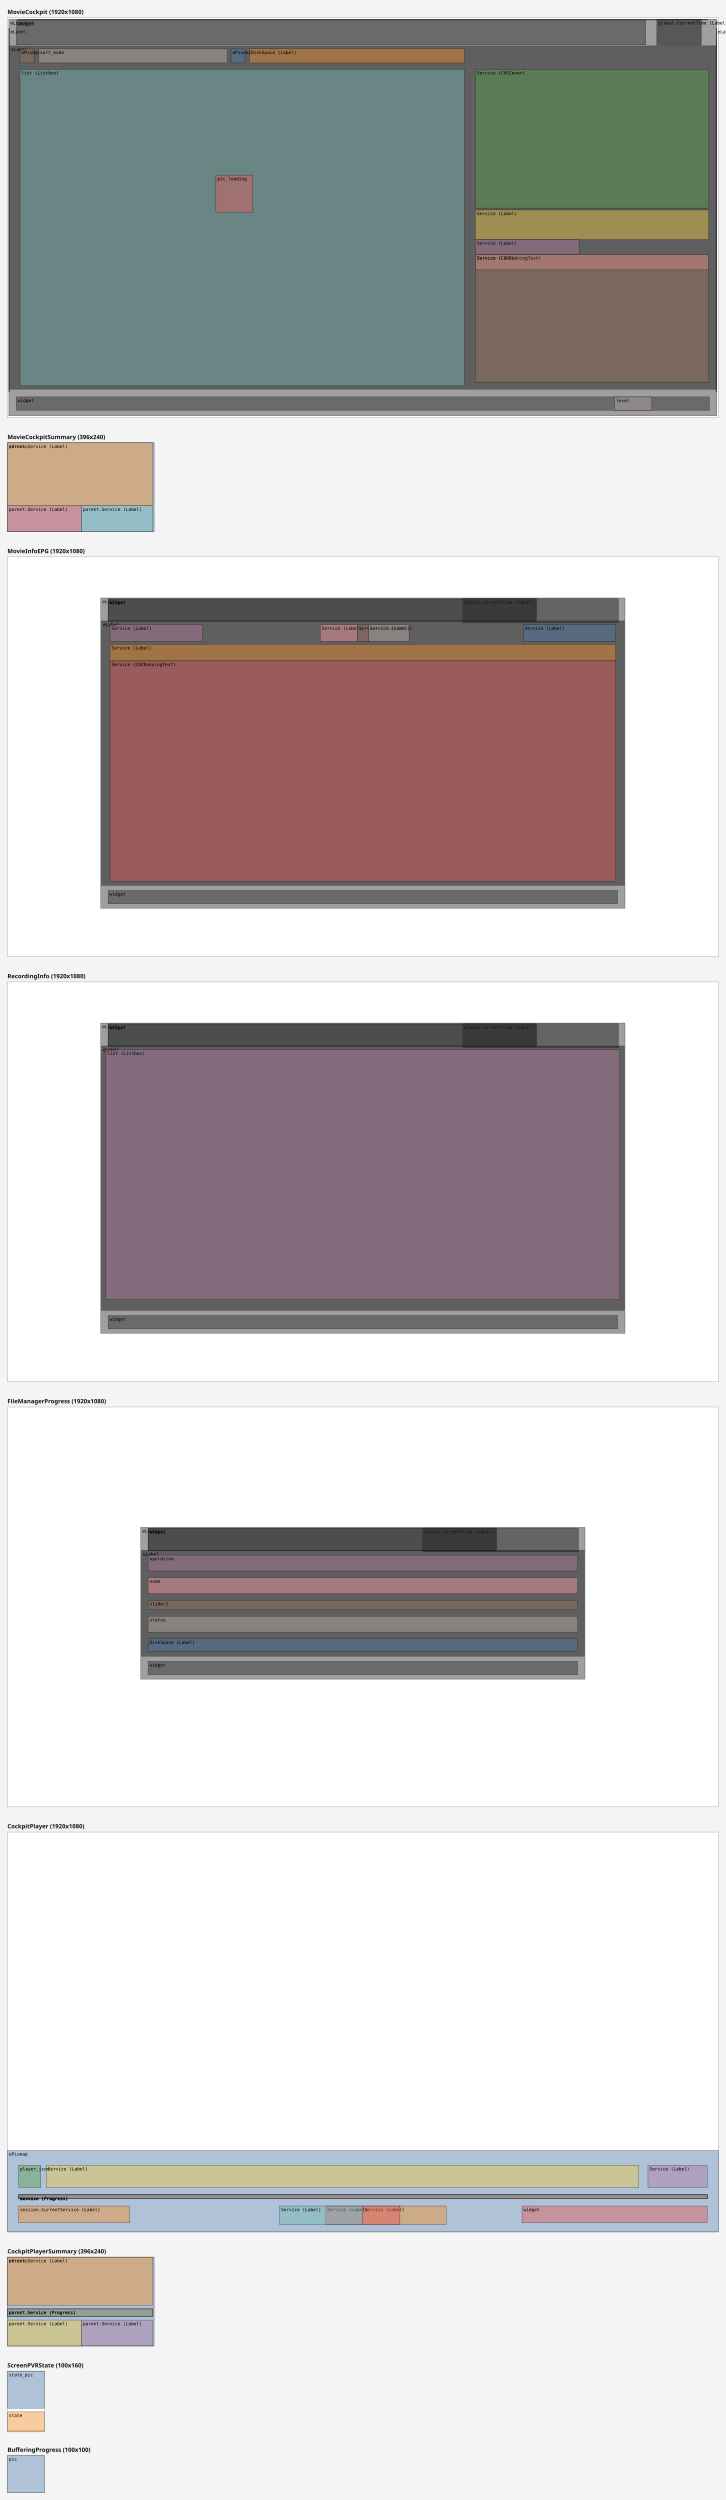
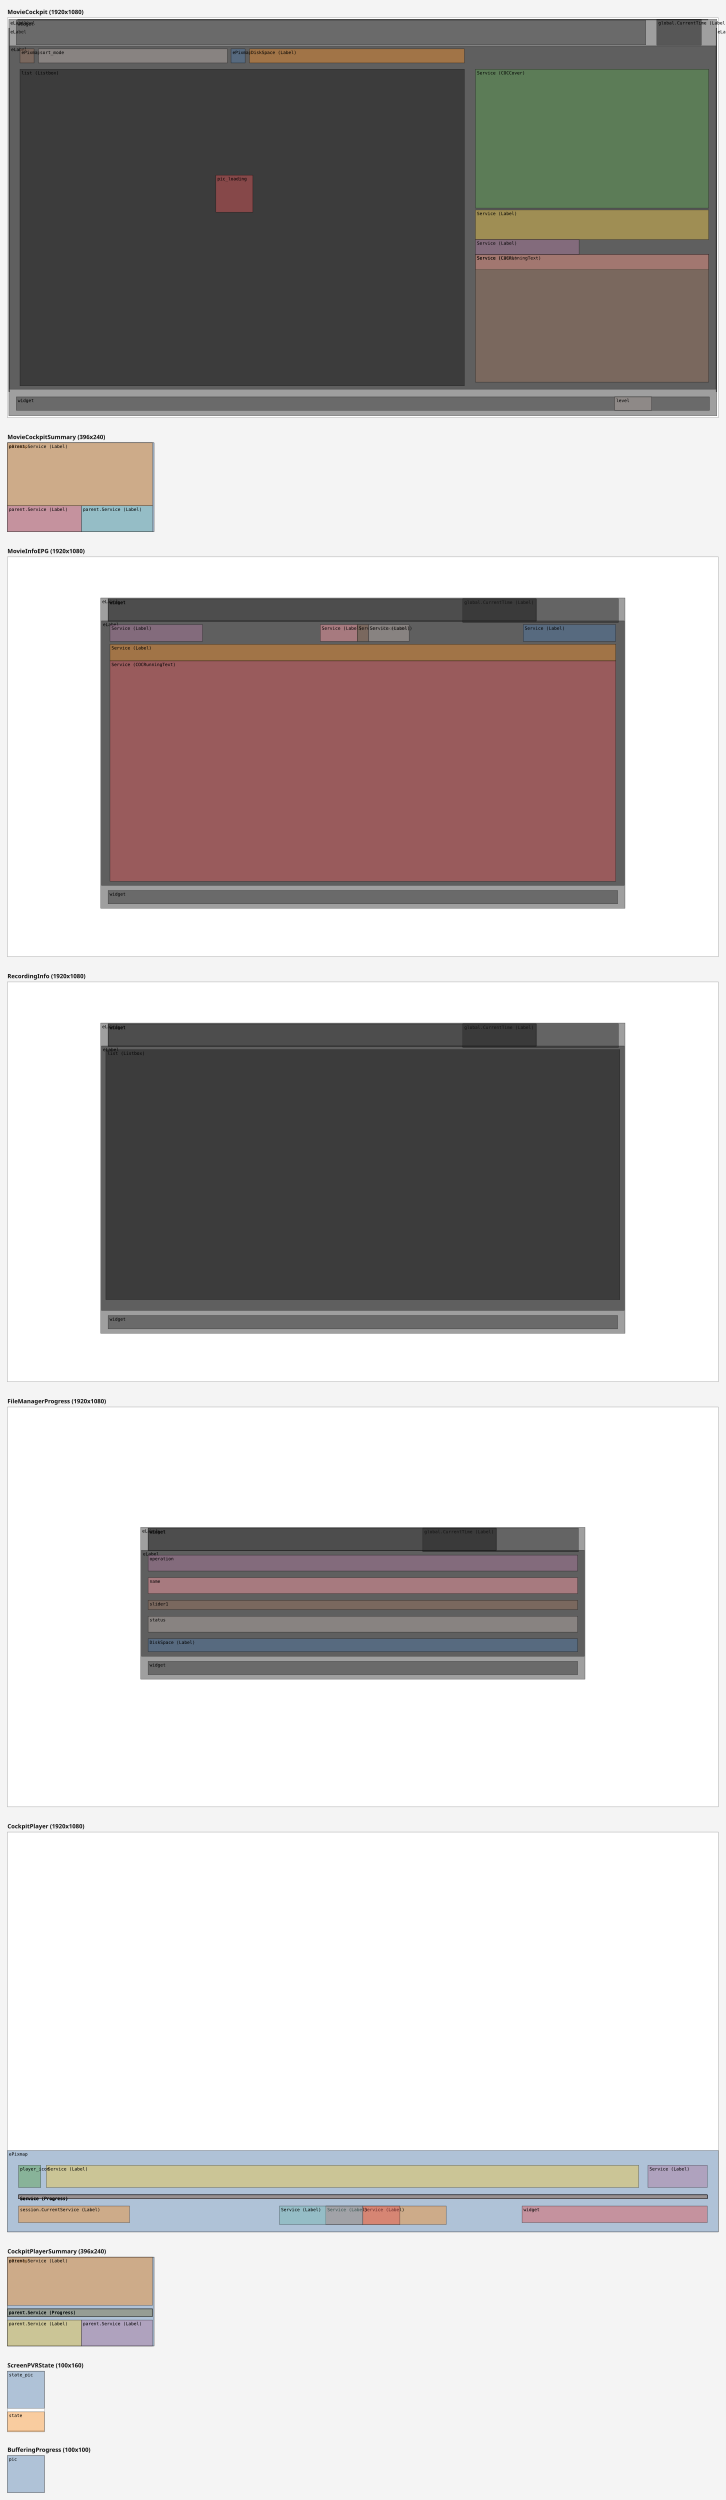
<svg xmlns="http://www.w3.org/2000/svg" width="1960" height="6752" viewBox="0 0 1960 6752">
  <rect x="0" y="0" width="1960" height="6752" fill="#f4f4f4" />
  <text x="20" y="38" font-family="sans-serif" font-size="16" font-weight="bold" fill="#111111">MovieCockpit (1920x1080)</text>
  <g data-screen="0" transform="translate(20,48)">
    <rect x="0" y="0" width="1920" height="1080" fill="#ffffff" stroke="#999999" stroke-width="1" />
    <g>
      <rect data-ref="0:0" x="4" y="4" width="1912" height="1071" fill="#2c2c2c" fill-opacity="0.45" stroke="#000000" stroke-opacity="0.6" stroke-width="1" />
      <text x="8" y="18" font-family="monospace" font-size="12" fill="#000000">eLabel</text>
    </g>
    <g>
      <rect data-ref="0:1" x="6" y="76" width="1908" height="927" fill="#121212" fill-opacity="0.45" stroke="#000000" stroke-opacity="0.6" stroke-width="1" />
      <text x="10" y="90" font-family="monospace" font-size="12" fill="#000000">eLabel</text>
    </g>
    <g>
      <rect data-ref="0:2" x="28" y="4" width="1864" height="2" fill="#2c2c2c" fill-opacity="0.45" stroke="#000000" stroke-opacity="0.6" stroke-width="1" />
      <text x="32" y="18" font-family="monospace" font-size="12" fill="#000000">eLabel</text>
    </g>
    <g>
      <rect data-ref="0:3" x="4" y="28" width="2" height="982" fill="#2c2c2c" fill-opacity="0.45" stroke="#000000" stroke-opacity="0.6" stroke-width="1" />
      <text x="8" y="42" font-family="monospace" font-size="12" fill="#000000">eLabel</text>
    </g>
    <g>
      <rect data-ref="0:4" x="1914" y="28" width="2" height="982" fill="#2c2c2c" fill-opacity="0.45" stroke="#000000" stroke-opacity="0.6" stroke-width="1" />
      <text x="1918" y="42" font-family="monospace" font-size="12" fill="#000000">eLabel</text>
    </g>
    <g>
      <rect data-ref="0:5" x="24" y="7" width="1700" height="66" fill="#2c2c2c" fill-opacity="0.45" stroke="#000000" stroke-opacity="0.6" stroke-width="1" />
      <text x="28" y="21" font-family="monospace" font-size="12" fill="#000000">widget</text>
    </g>
    <g>
      <rect data-ref="0:8" x="34" y="84" width="38" height="38" fill="#9c755f" fill-opacity="0.45" stroke="#000000" stroke-opacity="0.6" stroke-width="1" />
      <text x="38" y="98" font-family="monospace" font-size="12" fill="#000000">ePixmap</text>
    </g>
    <g>
      <rect data-ref="0:9" x="84" y="84" width="510" height="38" fill="#bab0ac" fill-opacity="0.45" stroke="#000000" stroke-opacity="0.6" stroke-width="1" />
      <text x="88" y="98" font-family="monospace" font-size="12" fill="#000000">sort_mode</text>
    </g>
    <g>
      <rect data-ref="0:10" x="604" y="84" width="38" height="38" fill="#4e79a7" fill-opacity="0.45" stroke="#000000" stroke-opacity="0.6" stroke-width="1" />
      <text x="608" y="98" font-family="monospace" font-size="12" fill="#000000">ePixmap</text>
    </g>
    <g>
      <rect data-ref="0:11" x="654" y="84" width="580" height="38" fill="#f28e2b" fill-opacity="0.45" stroke="#000000" stroke-opacity="0.6" stroke-width="1" />
      <text x="658" y="98" font-family="monospace" font-size="12" fill="#000000">DiskSpace (Label)</text>
    </g>
    <g>
-       <rect data-ref="0:13" x="34" y="139" width="1200" height="855" fill="#76b7b2" fill-opacity="0.45" stroke="#000000" stroke-opacity="0.6" stroke-width="1" />
+       <rect data-ref="0:13" x="34" y="139" width="1200" height="855" fill="#121212" fill-opacity="0.45" stroke="#000000" stroke-opacity="0.6" stroke-width="1" />
      <text x="38" y="153" font-family="monospace" font-size="12" fill="#000000">list (Listbox)</text>
    </g>
    <g>
      <rect data-ref="0:14" x="1264" y="139" width="630" height="375" fill="#59a14f" fill-opacity="0.45" stroke="#000000" stroke-opacity="0.6" stroke-width="1" />
      <text x="1268" y="153" font-family="monospace" font-size="12" fill="#000000">Service (COCCover)</text>
    </g>
    <g>
      <rect data-ref="0:17" x="1264" y="639" width="630" height="40" fill="#ff9da7" fill-opacity="0.45" stroke="#000000" stroke-opacity="0.6" stroke-width="1" />
      <text x="1268" y="653" font-family="monospace" font-size="12" fill="#000000">Service (Label)</text>
    </g>
    <g>
      <rect data-ref="0:18" x="1264" y="639" width="630" height="345" fill="#9c755f" fill-opacity="0.45" stroke="#000000" stroke-opacity="0.6" stroke-width="1" />
      <text x="1268" y="653" font-family="monospace" font-size="12" fill="#000000">Service (COCRunningText)</text>
    </g>
    <g>
      <rect data-ref="0:15" x="1264" y="519" width="630" height="80" fill="#edc948" fill-opacity="0.45" stroke="#000000" stroke-opacity="0.6" stroke-width="1" />
      <text x="1268" y="533" font-family="monospace" font-size="12" fill="#000000">Service (Label)</text>
    </g>
    <g>
      <rect data-ref="0:16" x="1264" y="599" width="280" height="40" fill="#b07aa1" fill-opacity="0.45" stroke="#000000" stroke-opacity="0.6" stroke-width="1" />
      <text x="1268" y="613" font-family="monospace" font-size="12" fill="#000000">Service (Label)</text>
    </g>
    <g>
      <rect data-ref="0:12" x="563" y="425" width="100" height="100" fill="#e15759" fill-opacity="0.45" stroke="#000000" stroke-opacity="0.6" stroke-width="1" />
      <text x="567" y="439" font-family="monospace" font-size="12" fill="#000000">pic_loading</text>
    </g>
    <g>
      <rect data-ref="0:7" x="24" y="1024" width="1872" height="36" fill="#2c2c2c" fill-opacity="0.45" stroke="#000000" stroke-opacity="0.6" stroke-width="1" />
      <text x="28" y="1038" font-family="monospace" font-size="12" fill="#000000">widget</text>
    </g>
    <g>
      <rect data-ref="0:6" x="1754" y="4" width="120" height="70" fill="#000000" fill-opacity="0.45" stroke="#000000" stroke-opacity="0.6" stroke-width="1" />
      <text x="1758" y="18" font-family="monospace" font-size="12" fill="#000000">global.CurrentTime (Label)</text>
    </g>
    <g>
      <rect data-ref="0:19" x="1640" y="1024" width="100" height="36" fill="#bab0ac" fill-opacity="0.45" stroke="#000000" stroke-opacity="0.6" stroke-width="1" />
      <text x="1644" y="1038" font-family="monospace" font-size="12" fill="#000000">level</text>
    </g>
  </g>
  <text x="20" y="1186" font-family="sans-serif" font-size="16" font-weight="bold" fill="#111111">MovieCockpitSummary (396x240)</text>
  <g data-screen="1" transform="translate(20,1196)">
    <rect x="0" y="0" width="396" height="240" fill="#ffffff" stroke="#999999" stroke-width="1" />
    <g>
      <rect data-ref="1:0" x="0" y="0" width="396" height="240" fill="#4e79a7" fill-opacity="0.45" stroke="#000000" stroke-opacity="0.6" stroke-width="1" />
      <text x="4" y="14" font-family="monospace" font-size="12" fill="#000000">ePixmap</text>
    </g>
    <g>
      <rect data-ref="1:2" x="0" y="170" width="200" height="70" fill="#e15759" fill-opacity="0.45" stroke="#000000" stroke-opacity="0.6" stroke-width="1" />
      <text x="4" y="184" font-family="monospace" font-size="12" fill="#000000">parent.Service (Label)</text>
    </g>
    <g>
      <rect data-ref="1:3" x="200" y="170" width="192" height="70" fill="#76b7b2" fill-opacity="0.45" stroke="#000000" stroke-opacity="0.6" stroke-width="1" />
      <text x="204" y="184" font-family="monospace" font-size="12" fill="#000000">parent.Service (Label)</text>
    </g>
    <g>
      <rect data-ref="1:1" x="0" y="0" width="392" height="170" fill="#f28e2b" fill-opacity="0.45" stroke="#000000" stroke-opacity="0.6" stroke-width="1" />
      <text x="4" y="14" font-family="monospace" font-size="12" fill="#000000">parent.Service (Label)</text>
    </g>
  </g>
  <text x="20" y="1494" font-family="sans-serif" font-size="16" font-weight="bold" fill="#111111">MovieInfoEPG (1920x1080)</text>
  <g data-screen="2" transform="translate(20,1504)">
    <rect x="0" y="0" width="1920" height="1080" fill="#ffffff" stroke="#999999" stroke-width="1" />
    <g>
      <rect data-ref="2:0" x="252" y="111" width="1416" height="838" fill="#2c2c2c" fill-opacity="0.45" stroke="#000000" stroke-opacity="0.6" stroke-width="1" />
      <text x="256" y="125" font-family="monospace" font-size="12" fill="#000000">eLabel</text>
    </g>
    <g>
      <rect data-ref="2:1" x="254" y="173" width="1412" height="714" fill="#121212" fill-opacity="0.45" stroke="#000000" stroke-opacity="0.6" stroke-width="1" />
      <text x="258" y="187" font-family="monospace" font-size="12" fill="#000000">eLabel</text>
    </g>
    <g>
      <rect data-ref="2:6" x="277" y="183" width="250" height="45" fill="#b07aa1" fill-opacity="0.45" stroke="#000000" stroke-opacity="0.6" stroke-width="1" />
      <text x="281" y="197" font-family="monospace" font-size="12" fill="#000000">Service (Label)</text>
    </g>
    <g>
      <rect data-ref="2:7" x="845" y="183" width="100" height="45" fill="#ff9da7" fill-opacity="0.45" stroke="#000000" stroke-opacity="0.6" stroke-width="1" />
      <text x="849" y="197" font-family="monospace" font-size="12" fill="#000000">Service (Label)</text>
    </g>
    <g>
      <rect data-ref="2:8" x="945" y="183" width="30" height="45" fill="#9c755f" fill-opacity="0.45" stroke="#000000" stroke-opacity="0.6" stroke-width="1" />
      <text x="949" y="197" font-family="monospace" font-size="12" fill="#000000">Service (FixedLabel)</text>
    </g>
    <g>
      <rect data-ref="2:9" x="975" y="183" width="110" height="45" fill="#bab0ac" fill-opacity="0.45" stroke="#000000" stroke-opacity="0.6" stroke-width="1" />
      <text x="979" y="197" font-family="monospace" font-size="12" fill="#000000">Service (Label)</text>
    </g>
    <g>
      <rect data-ref="2:10" x="1393" y="183" width="250" height="45" fill="#4e79a7" fill-opacity="0.45" stroke="#000000" stroke-opacity="0.6" stroke-width="1" />
      <text x="1397" y="197" font-family="monospace" font-size="12" fill="#000000">Service (Label)</text>
    </g>
    <g>
      <rect data-ref="2:11" x="277" y="236" width="1366" height="45" fill="#f28e2b" fill-opacity="0.45" stroke="#000000" stroke-opacity="0.6" stroke-width="1" />
      <text x="281" y="250" font-family="monospace" font-size="12" fill="#000000">Service (Label)</text>
    </g>
    <g>
      <rect data-ref="2:12" x="277" y="281" width="1366" height="595" fill="#e15759" fill-opacity="0.45" stroke="#000000" stroke-opacity="0.6" stroke-width="1" />
      <text x="281" y="295" font-family="monospace" font-size="12" fill="#000000">Service (COCRunningText)</text>
    </g>
    <g>
      <rect data-ref="2:2" x="272" y="901" width="1376" height="36" fill="#2c2c2c" fill-opacity="0.45" stroke="#000000" stroke-opacity="0.6" stroke-width="1" />
      <text x="276" y="915" font-family="monospace" font-size="12" fill="#000000">widget</text>
    </g>
    <g>
      <rect data-ref="2:4" x="272" y="114" width="1156" height="60" fill="#2c2c2c" fill-opacity="0.45" stroke="#000000" stroke-opacity="0.6" stroke-width="1" />
      <text x="276" y="128" font-family="monospace" font-size="12" fill="#000000">eLabel</text>
    </g>
    <g>
      <rect data-ref="2:3" x="1230" y="113" width="420" height="64" fill="#1d1d1d" fill-opacity="0.45" stroke="#000000" stroke-opacity="0.6" stroke-width="1" />
      <text x="1234" y="127" font-family="monospace" font-size="12" fill="#000000">global.CurrentTime (Label)</text>
    </g>
    <g>
      <rect data-ref="2:5" x="272" y="113" width="1156" height="60" fill="#2c2c2c" fill-opacity="0.45" stroke="#000000" stroke-opacity="0.6" stroke-width="1" />
      <text x="276" y="127" font-family="monospace" font-size="12" fill="#000000">widget</text>
    </g>
  </g>
  <text x="20" y="2642" font-family="sans-serif" font-size="16" font-weight="bold" fill="#111111">RecordingInfo (1920x1080)</text>
  <g data-screen="3" transform="translate(20,2652)">
    <rect x="0" y="0" width="1920" height="1080" fill="#ffffff" stroke="#999999" stroke-width="1" />
    <g>
      <rect data-ref="3:0" x="252" y="111" width="1416" height="838" fill="#2c2c2c" fill-opacity="0.45" stroke="#000000" stroke-opacity="0.6" stroke-width="1" />
      <text x="256" y="125" font-family="monospace" font-size="12" fill="#000000">eLabel</text>
    </g>
    <g>
      <rect data-ref="3:1" x="254" y="173" width="1412" height="714" fill="#121212" fill-opacity="0.45" stroke="#000000" stroke-opacity="0.6" stroke-width="1" />
      <text x="258" y="187" font-family="monospace" font-size="12" fill="#000000">eLabel</text>
    </g>
    <g>
-       <rect data-ref="3:6" x="266" y="183" width="1388" height="675" fill="#b07aa1" fill-opacity="0.45" stroke="#000000" stroke-opacity="0.6" stroke-width="1" />
+       <rect data-ref="3:6" x="266" y="183" width="1388" height="675" fill="#121212" fill-opacity="0.45" stroke="#000000" stroke-opacity="0.6" stroke-width="1" />
      <text x="270" y="197" font-family="monospace" font-size="12" fill="#000000">list (Listbox)</text>
    </g>
    <g>
      <rect data-ref="3:2" x="272" y="901" width="1376" height="36" fill="#2c2c2c" fill-opacity="0.45" stroke="#000000" stroke-opacity="0.6" stroke-width="1" />
      <text x="276" y="915" font-family="monospace" font-size="12" fill="#000000">widget</text>
    </g>
    <g>
      <rect data-ref="3:4" x="272" y="114" width="1156" height="60" fill="#2c2c2c" fill-opacity="0.45" stroke="#000000" stroke-opacity="0.6" stroke-width="1" />
      <text x="276" y="128" font-family="monospace" font-size="12" fill="#000000">eLabel</text>
    </g>
    <g>
      <rect data-ref="3:3" x="1230" y="113" width="420" height="64" fill="#1d1d1d" fill-opacity="0.45" stroke="#000000" stroke-opacity="0.6" stroke-width="1" />
      <text x="1234" y="127" font-family="monospace" font-size="12" fill="#000000">global.CurrentTime (Label)</text>
    </g>
    <g>
      <rect data-ref="3:5" x="272" y="113" width="1156" height="60" fill="#2c2c2c" fill-opacity="0.45" stroke="#000000" stroke-opacity="0.6" stroke-width="1" />
      <text x="276" y="127" font-family="monospace" font-size="12" fill="#000000">widget</text>
    </g>
  </g>
  <text x="20" y="3790" font-family="sans-serif" font-size="16" font-weight="bold" fill="#111111">FileManagerProgress (1920x1080)</text>
  <g data-screen="4" transform="translate(20,3800)">
    <rect x="0" y="0" width="1920" height="1080" fill="#ffffff" stroke="#999999" stroke-width="1" />
    <g>
      <rect data-ref="4:0" x="360" y="325" width="1200" height="410" fill="#2c2c2c" fill-opacity="0.45" stroke="#000000" stroke-opacity="0.6" stroke-width="1" />
      <text x="364" y="339" font-family="monospace" font-size="12" fill="#000000">eLabel</text>
    </g>
    <g>
      <rect data-ref="4:1" x="362" y="387" width="1196" height="286" fill="#121212" fill-opacity="0.45" stroke="#000000" stroke-opacity="0.6" stroke-width="1" />
      <text x="366" y="401" font-family="monospace" font-size="12" fill="#000000">eLabel</text>
    </g>
    <g>
      <rect data-ref="4:6" x="380" y="400" width="1160" height="43" fill="#b07aa1" fill-opacity="0.45" stroke="#000000" stroke-opacity="0.6" stroke-width="1" />
      <text x="384" y="414" font-family="monospace" font-size="12" fill="#000000">operation</text>
    </g>
    <g>
      <rect data-ref="4:7" x="380" y="461" width="1160" height="43" fill="#ff9da7" fill-opacity="0.45" stroke="#000000" stroke-opacity="0.6" stroke-width="1" />
      <text x="384" y="475" font-family="monospace" font-size="12" fill="#000000">name</text>
    </g>
    <g>
      <rect data-ref="4:8" x="380" y="522" width="1160" height="25" fill="#9c755f" fill-opacity="0.45" stroke="#000000" stroke-opacity="0.6" stroke-width="1" />
      <text x="384" y="536" font-family="monospace" font-size="12" fill="#000000">slider1</text>
    </g>
    <g>
      <rect data-ref="4:9" x="380" y="565" width="1160" height="43" fill="#bab0ac" fill-opacity="0.45" stroke="#000000" stroke-opacity="0.6" stroke-width="1" />
      <text x="384" y="579" font-family="monospace" font-size="12" fill="#000000">status</text>
    </g>
    <g>
      <rect data-ref="4:10" x="380" y="626" width="1160" height="35" fill="#4e79a7" fill-opacity="0.45" stroke="#000000" stroke-opacity="0.6" stroke-width="1" />
      <text x="384" y="640" font-family="monospace" font-size="12" fill="#000000">DiskSpace (Label)</text>
    </g>
    <g>
      <rect data-ref="4:2" x="380" y="687" width="1160" height="36" fill="#2c2c2c" fill-opacity="0.45" stroke="#000000" stroke-opacity="0.6" stroke-width="1" />
      <text x="384" y="701" font-family="monospace" font-size="12" fill="#000000">widget</text>
    </g>
    <g>
      <rect data-ref="4:4" x="380" y="328" width="940" height="60" fill="#2c2c2c" fill-opacity="0.45" stroke="#000000" stroke-opacity="0.6" stroke-width="1" />
      <text x="384" y="342" font-family="monospace" font-size="12" fill="#000000">eLabel</text>
    </g>
    <g>
      <rect data-ref="4:3" x="1122" y="327" width="420" height="64" fill="#1d1d1d" fill-opacity="0.45" stroke="#000000" stroke-opacity="0.6" stroke-width="1" />
      <text x="1126" y="341" font-family="monospace" font-size="12" fill="#000000">global.CurrentTime (Label)</text>
    </g>
    <g>
      <rect data-ref="4:5" x="380" y="327" width="940" height="60" fill="#2c2c2c" fill-opacity="0.45" stroke="#000000" stroke-opacity="0.6" stroke-width="1" />
      <text x="384" y="341" font-family="monospace" font-size="12" fill="#000000">widget</text>
    </g>
  </g>
  <text x="20" y="4938" font-family="sans-serif" font-size="16" font-weight="bold" fill="#111111">CockpitPlayer (1920x1080)</text>
  <g data-screen="5" transform="translate(20,4948)">
    <rect x="0" y="0" width="1920" height="1080" fill="#ffffff" stroke="#999999" stroke-width="1" />
    <g>
      <rect data-ref="5:0" x="0" y="860" width="1920" height="220" fill="#4e79a7" fill-opacity="0.45" stroke="#000000" stroke-opacity="0.6" stroke-width="1" />
      <text x="4" y="874" font-family="monospace" font-size="12" fill="#000000">ePixmap</text>
    </g>
    <g>
      <rect data-ref="5:1" x="960" y="1010" width="225" height="50" fill="#f28e2b" fill-opacity="0.45" stroke="#000000" stroke-opacity="0.6" stroke-width="1" />
      <text x="964" y="1024" font-family="monospace" font-size="12" fill="#000000">Service (Label)</text>
    </g>
    <g>
      <rect data-ref="5:2" x="860" y="1010" width="200" height="50" fill="#e15759" fill-opacity="0.45" stroke="#000000" stroke-opacity="0.6" stroke-width="1" />
      <text x="864" y="1024" font-family="monospace" font-size="12" fill="#000000">Service (Label)</text>
    </g>
    <g>
      <rect data-ref="5:3" x="735" y="1010" width="225" height="50" fill="#76b7b2" fill-opacity="0.45" stroke="#000000" stroke-opacity="0.6" stroke-width="1" />
      <text x="739" y="1024" font-family="monospace" font-size="12" fill="#000000">Service (Label)</text>
    </g>
    <g>
      <rect data-ref="5:5" x="105" y="900" width="1600" height="60" fill="#edc948" fill-opacity="0.45" stroke="#000000" stroke-opacity="0.6" stroke-width="1" />
      <text x="109" y="914" font-family="monospace" font-size="12" fill="#000000">Service (Label)</text>
    </g>
    <g>
      <rect data-ref="5:6" x="1730" y="900" width="160" height="60" fill="#b07aa1" fill-opacity="0.45" stroke="#000000" stroke-opacity="0.6" stroke-width="1" />
      <text x="1734" y="914" font-family="monospace" font-size="12" fill="#000000">Service (Label)</text>
    </g>
    <g>
      <rect data-ref="5:7" x="30" y="980" width="1860" height="10" fill="#2c2c2c" fill-opacity="0.45" stroke="#000000" stroke-opacity="0.6" stroke-width="1" />
      <text x="34" y="994" font-family="monospace" font-size="12" fill="#000000">eLabel</text>
    </g>
    <g>
      <rect data-ref="5:10" x="30" y="980" width="1860" height="10" fill="#4e79a7" fill-opacity="0.45" stroke="#000000" stroke-opacity="0.6" stroke-width="1" />
      <text x="34" y="994" font-family="monospace" font-size="12" fill="#000000">Service (Progress)</text>
    </g>
    <g>
      <rect data-ref="5:4" x="30" y="900" width="60" height="60" fill="#59a14f" fill-opacity="0.45" stroke="#000000" stroke-opacity="0.6" stroke-width="1" />
      <text x="34" y="914" font-family="monospace" font-size="12" fill="#000000">player_icon</text>
    </g>
    <g>
      <rect data-ref="5:8" x="30" y="980" width="1860" height="10" fill="#9c755f" fill-opacity="0.45" stroke="#000000" stroke-opacity="0.6" stroke-width="1" />
      <text x="34" y="994" font-family="monospace" font-size="12" fill="#000000">Service (Progress)</text>
    </g>
    <g>
      <rect data-ref="5:11" x="30" y="1010" width="300" height="45" fill="#f28e2b" fill-opacity="0.45" stroke="#000000" stroke-opacity="0.6" stroke-width="1" />
      <text x="34" y="1024" font-family="monospace" font-size="12" fill="#000000">session.CurrentService (Label)</text>
    </g>
    <g>
      <rect data-ref="5:9" x="30" y="980" width="1860" height="10" fill="#bab0ac" fill-opacity="0.45" stroke="#000000" stroke-opacity="0.6" stroke-width="1" />
      <text x="34" y="994" font-family="monospace" font-size="12" fill="#000000">Service (Progress)</text>
    </g>
    <g>
      <rect data-ref="5:12" x="1390" y="1010" width="500" height="45" fill="#e15759" fill-opacity="0.45" stroke="#000000" stroke-opacity="0.6" stroke-width="1" />
      <text x="1394" y="1024" font-family="monospace" font-size="12" fill="#000000">widget</text>
    </g>
  </g>
  <text x="20" y="6086" font-family="sans-serif" font-size="16" font-weight="bold" fill="#111111">CockpitPlayerSummary (396x240)</text>
  <g data-screen="6" transform="translate(20,6096)">
    <rect x="0" y="0" width="396" height="240" fill="#ffffff" stroke="#999999" stroke-width="1" />
    <g>
      <rect data-ref="6:0" x="0" y="0" width="396" height="240" fill="#4e79a7" fill-opacity="0.45" stroke="#000000" stroke-opacity="0.6" stroke-width="1" />
      <text x="4" y="14" font-family="monospace" font-size="12" fill="#000000">ePixmap</text>
    </g>
    <g>
      <rect data-ref="6:1" x="0" y="0" width="392" height="130" fill="#f28e2b" fill-opacity="0.45" stroke="#000000" stroke-opacity="0.6" stroke-width="1" />
      <text x="4" y="14" font-family="monospace" font-size="12" fill="#000000">parent.Service (Label)</text>
    </g>
    <g>
      <rect data-ref="6:5" x="0" y="170" width="200" height="70" fill="#edc948" fill-opacity="0.45" stroke="#000000" stroke-opacity="0.6" stroke-width="1" />
      <text x="4" y="184" font-family="monospace" font-size="12" fill="#000000">parent.Service (Label)</text>
    </g>
    <g>
      <rect data-ref="6:6" x="200" y="170" width="192" height="70" fill="#b07aa1" fill-opacity="0.45" stroke="#000000" stroke-opacity="0.6" stroke-width="1" />
      <text x="204" y="184" font-family="monospace" font-size="12" fill="#000000">parent.Service (Label)</text>
    </g>
    <g>
      <rect data-ref="6:4" x="0" y="140" width="392" height="20" fill="#59a14f" fill-opacity="0.45" stroke="#000000" stroke-opacity="0.6" stroke-width="1" />
      <text x="4" y="154" font-family="monospace" font-size="12" fill="#000000">parent.Service (Progress)</text>
    </g>
    <g>
      <rect data-ref="6:2" x="0" y="140" width="392" height="20" fill="#e15759" fill-opacity="0.45" stroke="#000000" stroke-opacity="0.6" stroke-width="1" />
      <text x="4" y="154" font-family="monospace" font-size="12" fill="#000000">parent.Service (Progress)</text>
    </g>
    <g>
      <rect data-ref="6:3" x="0" y="140" width="392" height="20" fill="#76b7b2" fill-opacity="0.45" stroke="#000000" stroke-opacity="0.6" stroke-width="1" />
      <text x="4" y="154" font-family="monospace" font-size="12" fill="#000000">parent.Service (Progress)</text>
    </g>
  </g>
  <text x="20" y="6394" font-family="sans-serif" font-size="16" font-weight="bold" fill="#111111">ScreenPVRState (100x160)</text>
  <g data-screen="7" transform="translate(20,6404)">
    <rect x="0" y="0" width="100" height="160" fill="#ffffff" stroke="#999999" stroke-width="1" />
    <g>
      <rect data-ref="7:0" x="0" y="0" width="100" height="100" fill="#4e79a7" fill-opacity="0.45" stroke="#000000" stroke-opacity="0.6" stroke-width="1" />
      <text x="4" y="14" font-family="monospace" font-size="12" fill="#000000">state_pic</text>
    </g>
    <g>
      <rect data-ref="7:1" x="0" y="110" width="100" height="54" fill="#f28e2b" fill-opacity="0.45" stroke="#000000" stroke-opacity="0.6" stroke-width="1" />
      <text x="4" y="124" font-family="monospace" font-size="12" fill="#000000">state</text>
    </g>
  </g>
  <text x="20" y="6622" font-family="sans-serif" font-size="16" font-weight="bold" fill="#111111">BufferingProgress (100x100)</text>
  <g data-screen="8" transform="translate(20,6632)">
    <rect x="0" y="0" width="100" height="100" fill="#ffffff" stroke="#999999" stroke-width="1" />
    <g>
      <rect data-ref="8:0" x="0" y="0" width="100" height="100" fill="#4e79a7" fill-opacity="0.45" stroke="#000000" stroke-opacity="0.6" stroke-width="1" />
      <text x="4" y="14" font-family="monospace" font-size="12" fill="#000000">pic</text>
    </g>
  </g>
</svg>
